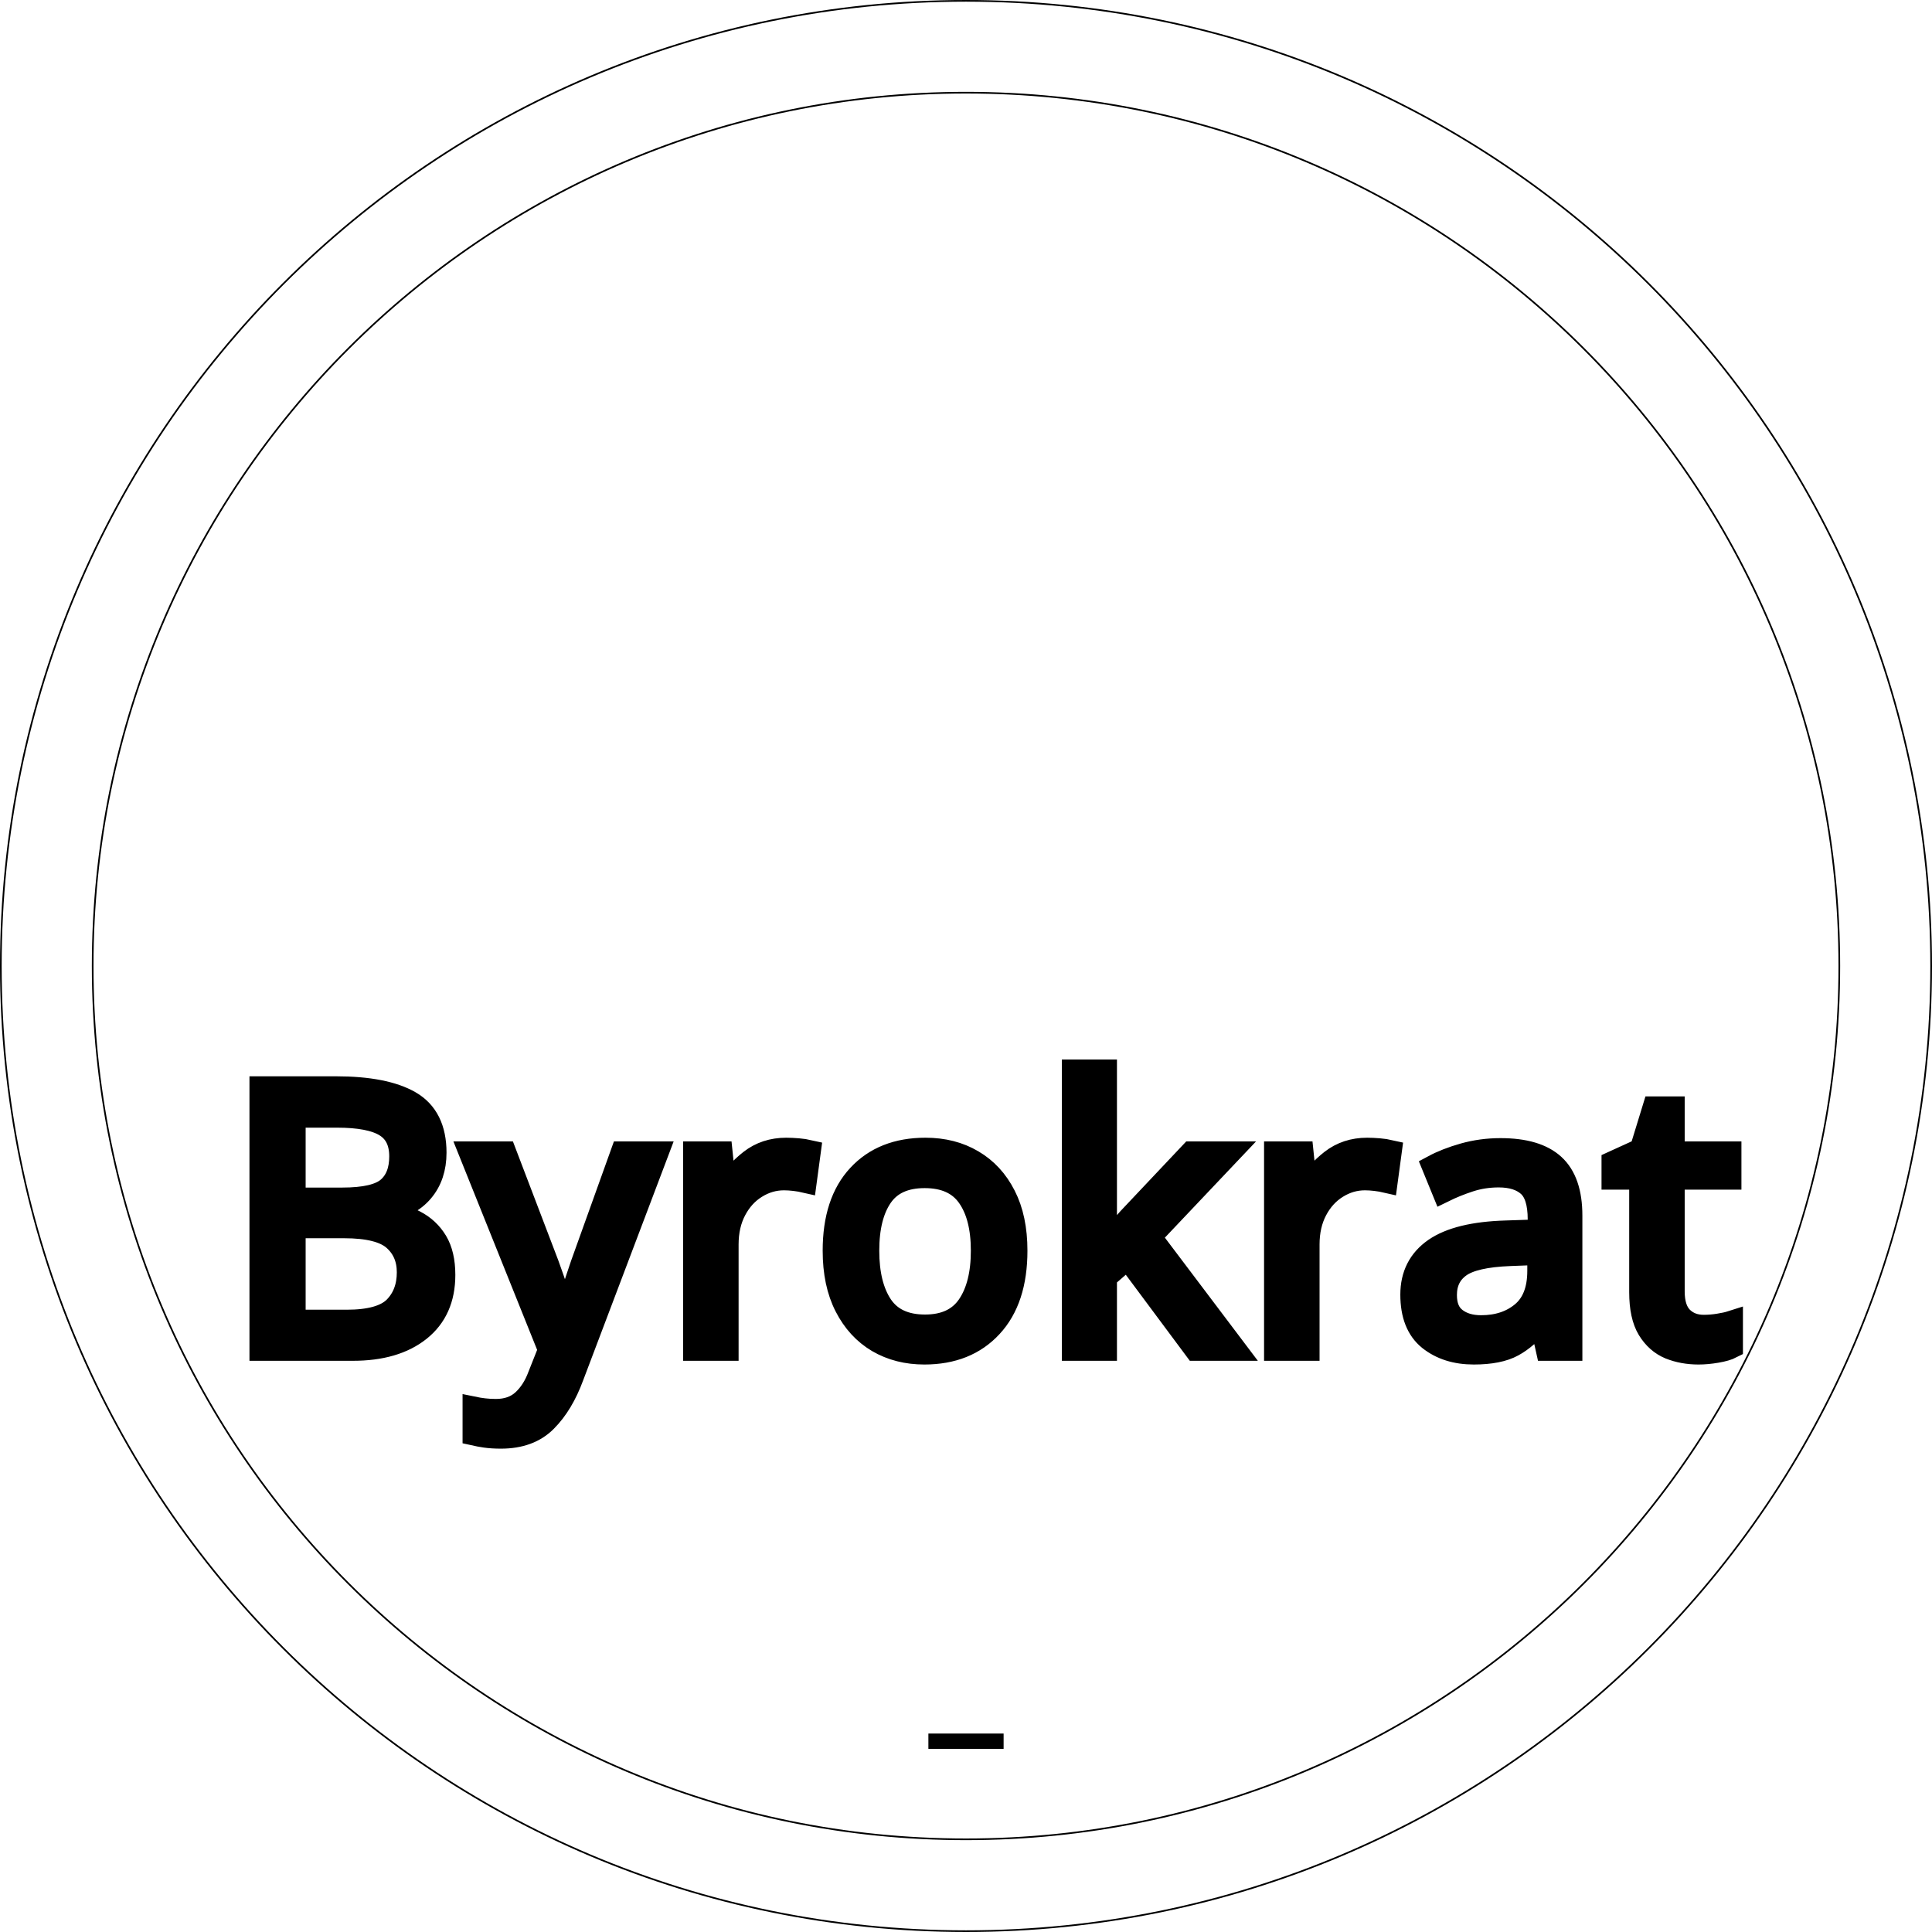
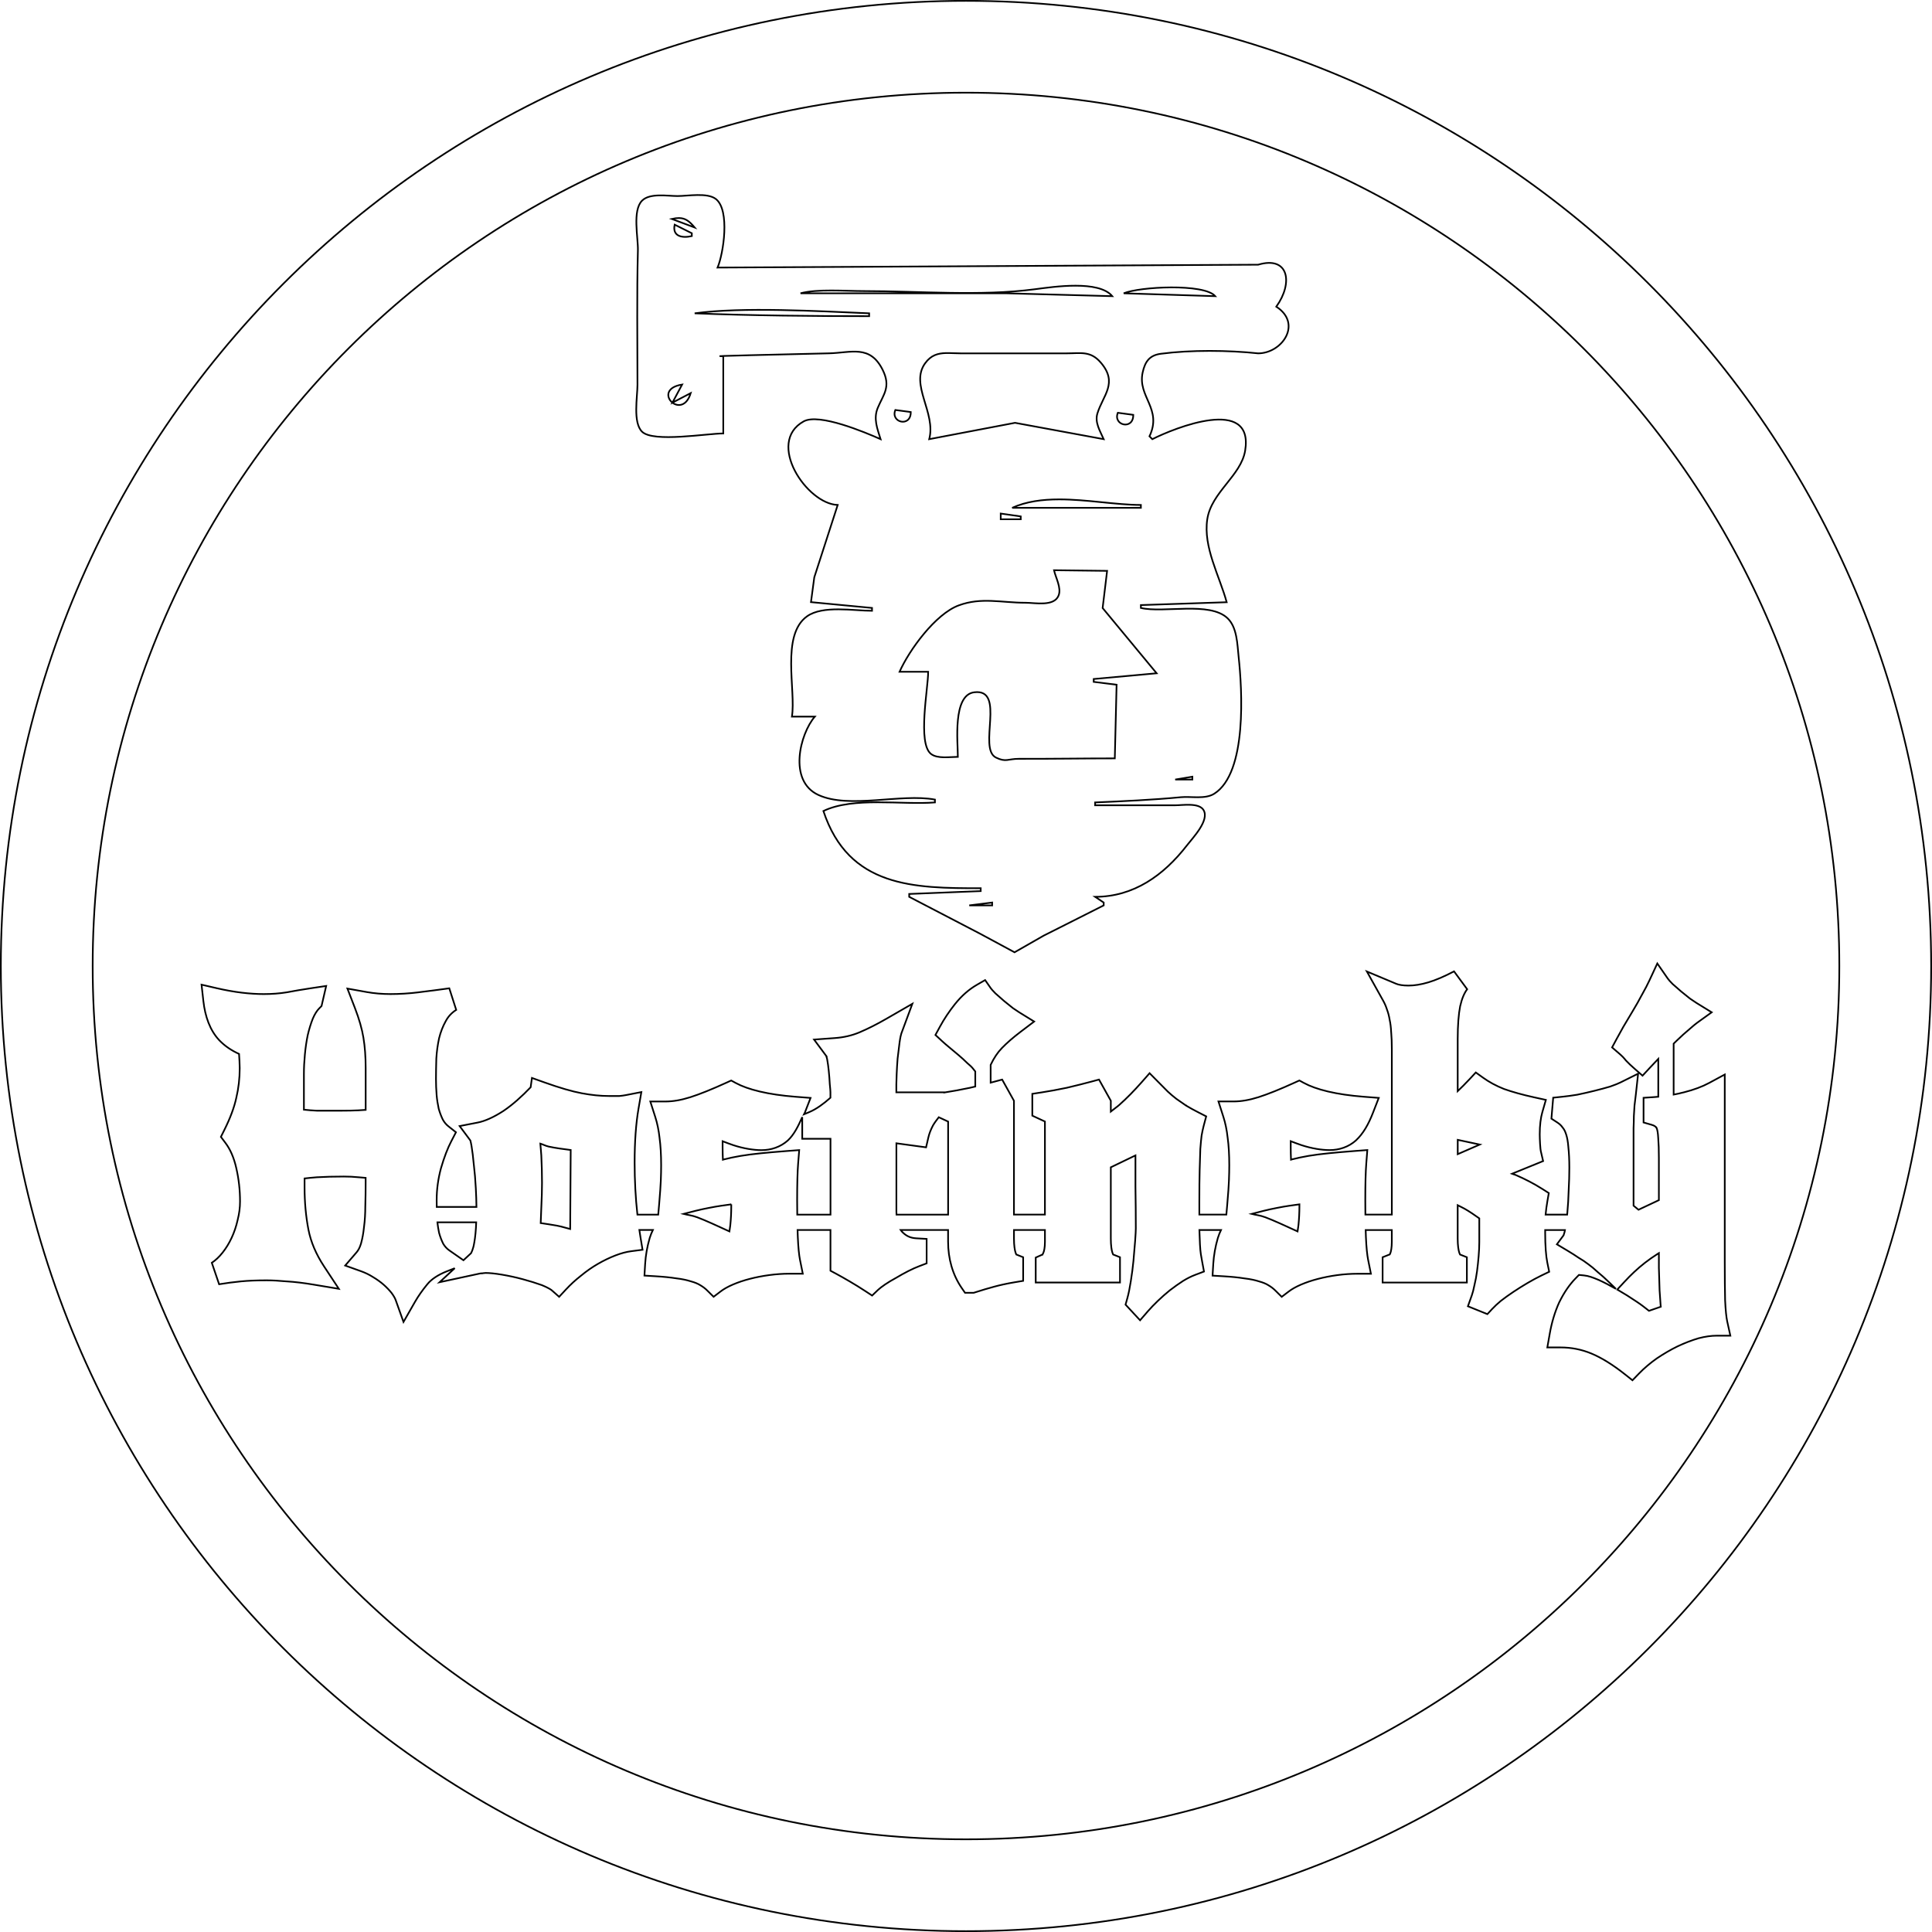
<svg xmlns="http://www.w3.org/2000/svg" version="1.2" viewBox="0 0 219.213 219.213" width="58mm" height="58mm" id="svg1" xml:space="preserve">
  <defs id="defs1">
    <clipPath clipPathUnits="userSpaceOnUse" id="cp1">
      <path d="m 275.5,535.5 c -143.78,0 -260,-116.22 -260,-260 0,-143.78 116.22,-260 260,-260 143.78,0 260,116.22 260,260 0,143.78 -116.22,260 -260,260 z" id="path1" />
    </clipPath>
  </defs>
  <style id="style1">
		tspan { white-space:pre } 
		.s0 { fill: none;stroke: #ff0000;stroke-miterlimit:100 } 
	</style>
  <g id="layer2">
    <g id="layer4" style="display:inline">
      <path id="path2" style="fill:none;stroke:#000000;stroke-width:0.189" d="M 219.118,109.606 A 109.512,109.512 0 0 1 109.606,219.118 109.512,109.512 0 0 1 0.095,109.606 109.512,109.512 0 0 1 109.606,0.095 109.512,109.512 0 0 1 219.118,109.606 Z" />
      <path id="circle2" style="fill:none;stroke:#000000;stroke-width:0.189" d="M 208.697,109.606 A 99.091,99.091 0 0 1 109.606,208.697 99.091,99.091 0 0 1 10.515,109.606 99.091,99.091 0 0 1 109.606,10.515 99.091,99.091 0 0 1 208.697,109.606 Z" />
    </g>
-     <text xml:space="preserve" style="display:inline;font-size:41.522px;font-family:'Didact Gothic';-inkscape-font-specification:'Didact Gothic';text-align:start;letter-spacing:0.769px;writing-mode:lr-tb;direction:ltr;text-anchor:start;fill:#de0000;fill-opacity:0.092;stroke:#000000;stroke-width:2.64;stroke-dasharray:none;stroke-opacity:1" x="25.593" y="153.083" id="text2-9">
-       <tspan id="tspan2-1" x="25.593" y="153.083" style="font-style:normal;font-variant:normal;font-weight:normal;font-stretch:normal;font-family:'New Rocker';-inkscape-font-specification:'New Rocker';letter-spacing:0.769px;fill:#000000;fill-opacity:1;stroke:#000000;stroke-width:2.64;stroke-dasharray:none;stroke-opacity:1">Byrokrat</tspan>
-     </text>
-     <path id="path5" style="display:inline;stroke-width:3.717" d="m 105.339,196.695 h 8.535 v 1.744 h -8.535 z" />
+     <g id="text2-9" style="opacity:1" transform="scale(0.9634425,1.037945)" />
+     <path id="path3" style="font-size:40.088px;font-family:'New Rocker';-inkscape-font-specification:'New Rocker';letter-spacing:0.743px;baseline-shift:baseline;white-space:pre;display:inline;overflow:visible;opacity:1;fill:none;stroke:#000000;stroke-width:0.189;stroke-dasharray:none;stroke-opacity:1;enable-background:accumulate;stop-color:#000000;stop-opacity:1" d="m 188.045,109.319 -0.889,1.914 c -0.211,0.456 -0.491,0.995 -0.838,1.609 l -0.01,0.019 -0.012,0.018 c -0.321,0.613 -0.668,1.226 -1.041,1.842 l -0.004,0.008 -0.004,0.006 c -0.359,0.607 -0.703,1.185 -1.035,1.736 l -0.012,0.021 -0.012,0.019 c -0.311,0.558 -0.558,1.003 -0.742,1.344 l -0.533,0.988 0.828,0.713 c 0.342,0.295 0.565,0.539 0.646,0.652 l 0.047,0.064 0.055,0.061 c 0.26,0.28 0.59,0.589 1.02,0.965 l 0.861,0.752 0.781,-0.844 c 0.322,-0.347 0.658,-0.702 1.004,-1.062 v 4.299 c -0.172,0.016 -0.346,0.029 -0.52,0.041 l -1.15,0.076 v 2.801 l 0.912,0.262 c 0.266,0.077 0.388,0.169 0.395,0.176 l 0.062,0.057 0.061,0.045 h 0.002 l 0.002,0.002 v 0.002 h 0.002 c 0.012,0.014 0.038,0.058 0.076,0.164 0.055,0.155 0.128,0.521 0.15,1.043 l 0.002,0.027 0.002,0.031 c 0.046,0.549 0.072,1.292 0.072,2.209 v 4.795 l -2.311,1.088 -0.562,-0.461 v -6.918 -1.873 c 0.023,-0.49 0.034,-0.946 0.035,-1.375 0.025,-0.43 0.049,-0.829 0.074,-1.205 0.051,-0.386 0.102,-0.802 0.152,-1.26 l 0.256,-2.346 -1.992,0.99 c -0.255,0.127 -0.664,0.293 -1.186,0.473 -0.542,0.159 -1.133,0.32 -1.779,0.48 -0.648,0.161 -1.296,0.309 -1.943,0.443 -0.64,0.106 -1.218,0.183 -1.723,0.234 l -1.012,0.104 -0.201,2.379 0.66,0.428 c 0.273,0.176 0.452,0.356 0.576,0.533 l 0.035,0.049 0.039,0.047 c 0.115,0.137 0.248,0.368 0.361,0.734 l 0.004,0.012 0.004,0.012 c 0.106,0.323 0.197,0.8 0.242,1.412 l 0.002,0.027 0.002,0.023 c 0.069,0.623 0.107,1.395 0.107,2.299 0,0.803 -0.024,1.65 -0.074,2.541 v 0.019 l -0.002,0.021 c -0.025,0.887 -0.075,1.714 -0.148,2.482 l 0.002,-0.004 c -0.008,0.085 -0.017,0.17 -0.025,0.252 h -2.447 c 0.048,-0.509 0.115,-1.019 0.205,-1.529 l 0.16,-0.914 -0.744,-0.473 c -0.931,-0.59 -1.937,-1.115 -3.016,-1.58 l -0.004,-0.002 c -0.121,-0.053 -0.293,-0.082 -0.418,-0.133 l 3.537,-1.441 -0.266,-1.143 c -0.014,-0.058 -0.057,-0.365 -0.08,-0.797 -0.025,-0.455 -0.039,-0.821 -0.039,-1.086 0,-1.041 0.112,-1.887 0.295,-2.523 l 0.402,-1.395 -1.33,-0.291 c -1.344,-0.295 -2.486,-0.614 -3.424,-0.949 -0.895,-0.356 -1.679,-0.781 -2.359,-1.27 l -0.838,-0.602 -0.711,0.766 c -0.502,0.54 -0.924,0.952 -1.342,1.355 v -5.912 c 1e-5,-1.594 0.105,-2.849 0.279,-3.73 0.2,-0.882 0.483,-1.513 0.795,-1.924 l -1.49,-2.025 c -1.109,0.584 -2.086,0.998 -2.916,1.246 -0.839,0.251 -1.594,0.367 -2.26,0.367 -0.648,0 -1.115,-0.092 -1.371,-0.199 l -3.344,-1.402 1.848,3.312 c 0.19,0.342 0.33,0.673 0.428,0.988 l 0.012,0.037 0.014,0.035 c 0.121,0.327 0.214,0.682 0.277,1.07 l 0.006,0.037 0.008,0.037 c 0.082,0.377 0.139,0.824 0.162,1.34 l 0.002,0.031 0.004,0.031 c 0.047,0.529 0.072,1.155 0.072,1.871 v 18.795 h -3.002 c -0.007,-0.527 -0.01,-1.078 -0.01,-1.65 0,-1.839 0.04,-3.232 0.111,-4.131 l 0.121,-1.541 -1.43,0.107 c -1.114,0.084 -2.089,0.169 -2.926,0.254 -0.844,0.085 -1.614,0.183 -2.312,0.299 l -0.004,0.002 h -0.004 c -0.67,0.115 -1.291,0.247 -1.867,0.395 l -0.008,0.002 -0.006,0.002 c -0.035,0.009 -0.068,0.025 -0.104,0.035 -0.019,-0.471 -0.031,-0.945 -0.031,-1.416 v -0.686 c 0.407,0.157 0.813,0.311 1.221,0.449 l 0.01,0.004 0.008,0.002 c 0.564,0.182 1.12,0.321 1.668,0.414 0.538,0.091 1.036,0.141 1.504,0.141 1.104,0 2.163,-0.361 2.984,-1.092 l 0.012,-0.012 0.012,-0.012 c 0.801,-0.751 1.401,-1.799 1.91,-3.109 l 0.66,-1.697 -1.705,-0.131 c -3.129,-0.243 -5.422,-0.818 -6.793,-1.568 l -0.51,-0.277 -0.525,0.238 c -1.672,0.764 -3.054,1.318 -4.117,1.656 -1.041,0.331 -1.98,0.486 -2.818,0.486 h -1.721 l 0.561,1.754 c 0.226,0.705 0.387,1.486 0.48,2.346 l 0.002,0.019 0.004,0.018 c 0.117,0.86 0.18,1.896 0.18,3.096 0,0.504 -0.012,1.081 -0.037,1.732 l 0.002,-0.002 c -0.024,0.597 -0.089,1.5 -0.191,2.682 l -0.104,1.191 h -3.066 v -1.484 c 0,-1.434 0.012,-2.63 0.037,-3.582 0.025,-0.945 0.049,-1.735 0.074,-2.385 v -0.002 c 0.049,-0.632 0.099,-1.132 0.145,-1.51 0.07,-0.398 0.147,-0.769 0.236,-1.105 l 0.287,-1.076 -0.938,-0.48 c -0.52,-0.267 -0.973,-0.517 -1.354,-0.748 v -0.002 h -0.002 c -0.373,-0.252 -0.736,-0.503 -1.086,-0.754 l -0.006,-0.004 c -0.32,-0.247 -0.645,-0.522 -0.971,-0.822 -0.354,-0.354 -0.744,-0.748 -1.174,-1.184 l -0.893,-0.904 -0.84,0.957 c -0.898,1.021 -1.765,1.901 -2.594,2.637 -0.281,0.25 -0.656,0.504 -0.965,0.756 v -1.225 l -1.34,-2.404 -0.881,0.238 c -0.804,0.217 -1.728,0.448 -2.766,0.693 -1.035,0.217 -1.993,0.393 -2.867,0.527 l -1.053,0.162 v 2.477 l 1.43,0.664 v 10.561 h -3.514 v -12.916 l -1.338,-2.404 -0.881,0.238 c -0.138,0.037 -0.279,0.075 -0.424,0.113 v -2.021 c 0.377,-0.794 0.802,-1.417 1.26,-1.889 v -0.002 c 0.563,-0.581 1.262,-1.193 2.098,-1.828 l 1.578,-1.197 -1.676,-1.033 c -0.137,-0.085 -0.398,-0.257 -0.732,-0.488 -0.317,-0.262 -0.653,-0.533 -1.012,-0.816 l -0.008,-0.006 c -0.009,-0.007 -0.015,-0.015 -0.023,-0.021 -0.33,-0.28 -0.647,-0.559 -0.953,-0.838 -0.264,-0.263 -0.45,-0.48 -0.529,-0.594 l -0.631,-0.908 -0.928,0.535 c -0.919,0.528 -1.747,1.262 -2.477,2.174 l -0.002,0.002 h -0.002 c -0.661,0.831 -1.233,1.686 -1.711,2.564 l -0.518,0.953 0.779,0.721 c 0.209,0.193 0.478,0.424 0.822,0.709 0.331,0.274 0.676,0.563 1.033,0.865 0.338,0.286 0.65,0.571 0.934,0.852 l 0.039,0.039 0.041,0.033 c 0.297,0.246 0.493,0.447 0.551,0.52 l 0.322,0.404 v 1.709 c -0.201,0.049 -0.407,0.097 -0.617,0.146 -1.027,0.215 -1.979,0.39 -2.848,0.523 l -0.047,0.008 v -0.019 h -5.445 v -0.885 c 0,-0.201 0.012,-0.61 0.037,-1.184 v -0.002 -0.002 c 0.024,-0.575 0.059,-1.164 0.107,-1.768 l 0.002,-0.012 c 0.076,-0.654 0.149,-1.268 0.225,-1.838 0.07,-0.53 0.165,-0.9 0.197,-0.986 l 1.25,-3.369 -2.969,1.711 c -1.072,0.618 -2.076,1.122 -3.002,1.516 -0.851,0.362 -1.79,0.587 -2.836,0.662 l -2.346,0.168 1.373,1.85 h -0.002 v 0.002 0.002 c 0.005,0.027 0.082,0.189 0.121,0.414 v 0.01 l 0.002,0.008 c 0.068,0.366 0.127,0.798 0.176,1.293 v 0.004 0.002 c 0.049,0.475 0.087,0.953 0.111,1.428 l 0.002,0.041 0.004,0.041 c 0.049,0.448 0.07,0.771 0.07,0.883 v 0.625 c -0.785,0.69 -1.581,1.287 -2.422,1.637 l -0.596,0.248 c 0.028,-0.069 0.076,-0.097 0.104,-0.168 l 0.66,-1.697 -1.703,-0.131 c -3.129,-0.243 -5.422,-0.818 -6.793,-1.568 l -0.51,-0.277 -0.527,0.24 c -1.672,0.764 -3.054,1.318 -4.117,1.656 -1.041,0.331 -1.98,0.486 -2.818,0.486 H 73.787 l 0.561,1.754 c 0.226,0.705 0.391,1.486 0.484,2.346 l 0.002,0.018 0.002,0.018 c 0.117,0.86 0.18,1.896 0.18,3.096 0,0.504 -0.012,1.083 -0.037,1.734 -0.024,0.597 -0.088,1.499 -0.189,2.68 l -0.104,1.189 h -2.363 c -0.212,-1.924 -0.316,-3.889 -0.316,-5.895 0,-2.381 0.15,-4.429 0.441,-6.127 l 0.324,-1.883 -1.75,0.342 c -0.233,0.046 -0.483,0.079 -0.744,0.104 h -1.201 c -0.92,0 -1.946,-0.101 -3.072,-0.312 -1.091,-0.204 -2.522,-0.618 -4.262,-1.242 l -1.387,-0.496 -0.146,1.057 c -1.012,1.054 -2.038,1.979 -3.09,2.688 -1.144,0.743 -2.137,1.168 -2.936,1.322 l -2.031,0.395 1.213,1.631 v 0.002 c 0.004,0.011 0.008,0.023 0.012,0.037 0.032,0.115 0.078,0.322 0.125,0.598 0.095,0.56 0.181,1.264 0.256,2.098 l 0.002,0.021 0.004,0.019 c 0.099,0.825 0.173,1.709 0.223,2.652 v 0.002 c 0.041,0.754 0.065,1.46 0.072,2.115 h -4.508 c -0.004,-0.257 -0.006,-0.516 -0.006,-0.777 0,-1.198 0.161,-2.398 0.488,-3.611 0.367,-1.262 0.765,-2.289 1.17,-3.064 l 0.531,-1.021 -0.877,-0.693 c -0.241,-0.191 -0.441,-0.431 -0.617,-0.748 -0.181,-0.372 -0.337,-0.781 -0.465,-1.234 -0.11,-0.507 -0.191,-1.024 -0.236,-1.559 v -0.004 c -0.048,-0.599 -0.072,-1.197 -0.072,-1.795 0,-0.723 0.014,-1.505 0.039,-2.34 0.047,-0.776 0.151,-1.539 0.312,-2.289 0.178,-0.715 0.426,-1.354 0.748,-1.932 l 0.006,-0.01 0.006,-0.01 c 0.281,-0.525 0.654,-0.933 1.184,-1.271 l -0.785,-2.449 c -1.177,0.165 -2.339,0.315 -3.49,0.453 l -0.002,0.004 h -0.002 c -1.089,0.133 -2.149,0.197 -3.182,0.197 -0.941,0 -1.839,-0.077 -2.695,-0.23 l -2.188,-0.393 0.852,2.205 c 0.488,1.262 0.806,2.393 0.967,3.381 v 0.002 0.004 c 0.164,0.987 0.252,2.131 0.252,3.428 v 4.744 c -0.273,0.016 -0.588,0.039 -0.832,0.051 -0.571,0.027 -1.199,0.041 -1.879,0.041 h -2.825 c -0.514,-0.015 -0.984,-0.073 -1.471,-0.115 v -4.055 c 0,-0.7 0.036,-1.431 0.109,-2.193 v -0.002 -0.002 c 0.072,-0.778 0.181,-1.511 0.322,-2.199 0.164,-0.701 0.358,-1.33 0.58,-1.883 0.232,-0.543 0.484,-0.918 0.723,-1.158 l 0.266,-0.268 0.527,-2.279 -1.801,0.27 c -0.931,0.139 -1.837,0.294 -2.719,0.461 h -0.002 c -9.56e-4,-1e-5 -0.005,8e-5 -0.006,0 h -0.002 c -0.778,0.126 -1.628,0.191 -2.549,0.191 -0.773,0 -1.603,-0.052 -2.49,-0.158 -0.879,-0.105 -1.843,-0.276 -2.891,-0.518 l -1.682,-0.391 0.205,1.842 c 0.202,1.805 0.763,3.34 1.781,4.437 l 0.008,0.008 0.006,0.008 c 0.677,0.706 1.448,1.196 2.256,1.564 0.034,0.55 0.074,1.112 0.074,1.605 0,1.171 -0.13,2.292 -0.387,3.375 l -0.004,0.014 -0.002,0.014 c -0.225,1.042 -0.671,2.259 -1.354,3.625 l -0.387,0.777 0.516,0.686 c 0.534,0.709 0.954,1.64 1.229,2.85 v 0.004 0.002 c 0.284,1.225 0.426,2.488 0.426,3.799 0,0.683 -0.088,1.367 -0.266,2.062 l -0.002,0.019 -0.006,0.021 c -0.159,0.711 -0.385,1.378 -0.678,2.008 -0.292,0.63 -0.636,1.188 -1.031,1.686 -0.391,0.492 -0.796,0.869 -1.219,1.15 l 0.828,2.434 c 0.826,-0.135 1.651,-0.243 2.477,-0.324 0.8,-0.078 1.771,-0.119 2.902,-0.119 0.65,0 1.415,0.04 2.289,0.121 l 0.018,0.002 h 0.02 c 0.876,0.052 1.879,0.172 3.006,0.361 l 2.873,0.48 -1.682,-2.553 c -0.922,-1.401 -1.497,-2.783 -1.768,-4.164 -0.291,-1.514 -0.439,-3.116 -0.439,-4.809 v -0.998 c 0.459,-0.047 0.897,-0.104 1.391,-0.135 0.899,-0.054 1.92,-0.082 3.061,-0.082 0.584,0 1.124,0.027 1.621,0.078 l 0.031,0.004 h 0.029 c 0.225,0.011 0.537,0.048 0.797,0.068 v 0.525 c 0,0.902 -0.012,1.789 -0.037,2.662 l -0.002,0.021 v 0.019 c 0,0.833 -0.047,1.604 -0.141,2.311 l -0.004,0.021 -0.002,0.023 c -0.07,0.703 -0.185,1.325 -0.338,1.869 -0.136,0.456 -0.31,0.772 -0.5,0.992 l -1.297,1.506 1.809,0.648 c 0.463,0.166 0.901,0.378 1.318,0.639 l 0.012,0.01 0.012,0.006 c 0.457,0.271 0.858,0.56 1.207,0.865 0.355,0.311 0.653,0.628 0.906,0.943 0.243,0.331 0.395,0.608 0.461,0.793 l 0.891,2.496 1.301,-2.275 c 0.368,-0.644 0.838,-1.319 1.416,-2.02 0.439,-0.532 1.167,-1.047 2.244,-1.467 l 0.854,-0.334 -1.719,1.588 4.609,-0.994 c 0.052,-0.011 0.098,-0.014 0.145,-0.014 h 0.102 l 0.1,-0.018 c 0.089,-0.016 0.175,-0.025 0.262,-0.025 0.443,0 1.074,0.061 1.857,0.193 0.787,0.132 1.574,0.303 2.363,0.516 0.789,0.212 1.509,0.438 2.164,0.672 0.621,0.25 1.03,0.503 1.104,0.568 l 0.859,0.758 0.787,-0.848 c 0.492,-0.531 1.047,-1.041 1.67,-1.531 l 0.014,-0.01 0.012,-0.01 c 0.618,-0.512 1.256,-0.957 1.916,-1.338 0.671,-0.387 1.336,-0.707 1.996,-0.961 0.649,-0.25 1.244,-0.405 1.781,-0.475 l 1.287,-0.166 -0.227,-1.377 c -0.047,-0.289 -0.092,-0.578 -0.135,-0.869 h 1.535 c -0.132,0.274 -0.254,0.566 -0.354,0.889 l -0.004,0.012 -0.004,0.014 c -0.284,0.98 -0.457,1.958 -0.516,2.93 l -0.08,1.332 1.238,0.074 c 0.925,0.054 1.715,0.134 2.359,0.236 l 0.021,0.004 0.021,0.002 c 0.639,0.076 1.174,0.191 1.598,0.328 l 0.029,0.008 0.027,0.008 c 0.431,0.116 0.764,0.26 1.002,0.406 l 0.014,0.01 0.018,0.01 c 0.3,0.172 0.561,0.37 0.791,0.598 l 0.73,0.721 0.807,-0.615 c 0.337,-0.257 0.794,-0.52 1.369,-0.768 0.583,-0.251 1.223,-0.468 1.918,-0.648 0.698,-0.182 1.439,-0.326 2.221,-0.432 0.776,-0.104 1.536,-0.156 2.281,-0.156 h 1.523 l -0.324,-1.604 c -0.101,-0.503 -0.192,-1.385 -0.242,-2.566 -0.011,-0.256 -0.021,-0.52 -0.029,-0.791 h 3.736 v 4.623 l 0.678,0.363 c 0.394,0.212 0.898,0.497 1.508,0.854 0.6,0.35 1.189,0.715 1.764,1.092 l 0.775,0.508 0.678,-0.648 c 0.152,-0.145 0.426,-0.363 0.801,-0.615 0.377,-0.254 0.782,-0.498 1.213,-0.73 l 0.021,-0.012 0.025,-0.014 c 0.44,-0.263 0.892,-0.516 1.357,-0.754 0.457,-0.233 0.882,-0.421 1.273,-0.57 l 0.818,-0.312 v -2.773 l -1.162,-0.065 c -0.709,-0.04 -1.189,-0.278 -1.654,-0.775 -0.046,-0.052 -0.09,-0.108 -0.133,-0.17 h 5.383 v 1.309 c 0,1.962 0.519,3.775 1.551,5.279 l 0.369,0.535 h 0.992 l 0.174,-0.055 c 0.756,-0.244 1.483,-0.46 2.184,-0.648 0.681,-0.183 1.417,-0.343 2.209,-0.477 l 1.039,-0.174 v -2.678 l -0.781,-0.311 c -0.011,-0.022 -0.036,-0.076 -0.076,-0.193 -0.094,-0.274 -0.186,-0.834 -0.186,-1.613 v -0.975 h 3.514 v 1.35 c 0,0.651 -0.102,1.07 -0.18,1.238 l -0.008,0.016 -0.006,0.016 c -0.054,0.125 -0.085,0.164 -0.096,0.174 v 0.002 h -0.002 -0.002 v -0.002 l -0.752,0.336 v 2.83 h 9.562 v -2.869 l -0.781,-0.311 c -0.011,-0.022 -0.036,-0.076 -0.076,-0.193 -0.094,-0.274 -0.184,-0.832 -0.184,-1.611 v -8.09 l 2.795,-1.346 v 3.537 0.012 c 0.026,1.573 0.041,3.147 0.041,4.721 0,0.225 -0.024,0.714 -0.074,1.393 -0.051,0.683 -0.115,1.437 -0.191,2.262 l 0.002,-0.004 c -0.074,0.775 -0.177,1.549 -0.301,2.324 v 0.006 0.002 c -0.123,0.795 -0.256,1.441 -0.389,1.918 l -0.211,0.758 1.648,1.775 0.867,-1.002 c 0.33,-0.381 0.715,-0.783 1.154,-1.203 0.43,-0.412 0.885,-0.814 1.365,-1.203 l 0.01,-0.006 c 0.509,-0.391 1.002,-0.74 1.479,-1.049 0.481,-0.295 0.939,-0.523 1.371,-0.686 l 1.006,-0.381 -0.209,-1.129 c -0.049,-0.263 -0.097,-0.539 -0.146,-0.83 -0.041,-0.262 -0.077,-0.639 -0.102,-1.105 -0.022,-0.435 -0.044,-0.985 -0.066,-1.648 h 2.453 c -0.132,0.274 -0.252,0.566 -0.352,0.889 l -0.004,0.012 -0.004,0.012 c -0.284,0.98 -0.459,1.958 -0.518,2.93 l -0.08,1.334 1.238,0.072 c 0.925,0.054 1.715,0.135 2.359,0.238 l 0.021,0.004 0.023,0.002 c 0.639,0.076 1.174,0.189 1.598,0.326 l 0.027,0.008 0.027,0.01 c 0.431,0.116 0.764,0.258 1.002,0.404 l 0.016,0.012 0.016,0.01 c 0.3,0.172 0.561,0.37 0.791,0.598 l 0.729,0.721 0.809,-0.615 c 0.337,-0.257 0.796,-0.52 1.371,-0.768 0.583,-0.251 1.221,-0.468 1.916,-0.648 0.698,-0.182 1.439,-0.328 2.221,-0.434 0.776,-0.104 1.536,-0.154 2.281,-0.154 h 1.523 l -0.322,-1.604 c -0.101,-0.503 -0.196,-1.387 -0.246,-2.568 -0.011,-0.256 -0.019,-0.518 -0.027,-0.789 h 2.965 v 1.35 c 0,0.639 -0.088,1.075 -0.166,1.273 -0.039,0.099 -0.058,0.139 -0.066,0.15 l -0.002,0.002 h -0.002 -0.002 v -0.002 h -0.002 v -0.002 h -0.002 -0.002 l -0.799,0.318 v 2.869 h 9.561 v -2.869 l -0.781,-0.311 c -0.011,-0.022 -0.036,-0.076 -0.076,-0.193 -0.094,-0.274 -0.186,-0.832 -0.186,-1.611 v -3.787 c 0.237,0.128 0.503,0.235 0.73,0.369 l 0.016,0.008 0.014,0.008 c 0.571,0.317 1.131,0.71 1.691,1.105 v 2.713 c 0,0.481 -0.026,1.01 -0.074,1.586 -0.05,0.589 -0.109,1.161 -0.184,1.721 -0.071,0.536 -0.167,1.042 -0.283,1.516 l -0.008,0.031 -0.006,0.033 c -0.093,0.478 -0.195,0.859 -0.291,1.129 l -0.445,1.244 2.209,0.893 0.559,-0.602 c 0.257,-0.276 0.586,-0.584 0.98,-0.91 0.435,-0.338 0.909,-0.678 1.424,-1.021 0.521,-0.348 1.055,-0.682 1.602,-1.004 0.542,-0.319 1.057,-0.596 1.539,-0.83 l 0.91,-0.439 -0.215,-1.049 c -0.148,-0.728 -0.242,-1.895 -0.242,-3.422 0,-0.09 -4.3e-4,-0.178 0,-0.266 h 2.25 c -0.044,0.3 -0.155,0.541 -0.158,0.578 v 0.002 h 0.002 0.002 l 0.002,-0.002 0.002,-0.002 c 0.005,-0.005 0.014,-0.013 0.025,-0.027 l -0.795,1.072 1.27,0.76 c 0.445,0.266 0.835,0.515 1.168,0.746 l 0.041,0.027 0.045,0.027 c 0.339,0.195 0.667,0.414 0.984,0.658 l 0.016,0.012 0.018,0.012 c 0.339,0.244 0.686,0.53 1.037,0.857 l 0.031,0.029 0.033,0.029 c 0.373,0.301 0.812,0.692 1.307,1.172 l 0.754,0.73 c -0.692,-0.394 -1.351,-0.744 -1.969,-1.021 l -0.014,-0.004 -0.014,-0.006 c -0.64,-0.27 -1.111,-0.447 -1.648,-0.5 l -0.557,-0.055 -0.402,0.414 c -0.705,0.726 -1.307,1.623 -1.82,2.668 l -0.012,0.021 -0.01,0.019 c -0.489,1.085 -0.842,2.265 -1.066,3.533 l -0.277,1.572 h 1.484 c 1.246,0 2.413,0.231 3.533,0.699 1.127,0.471 2.407,1.255 3.811,2.369 l 0.832,0.66 0.746,-0.77 c 0.581,-0.601 1.252,-1.171 2.014,-1.711 0.775,-0.521 1.558,-0.978 2.352,-1.367 h 0.002 0.002 l 0.002,-0.002 c 0.812,-0.385 1.604,-0.689 2.379,-0.918 0.767,-0.199 1.454,-0.293 2.055,-0.293 h 1.555 l -0.359,-1.631 c -0.093,-0.42 -0.186,-1.262 -0.236,-2.4 -0.025,-1.148 -0.039,-2.588 -0.039,-4.324 V 121.919 l -1.777,0.959 c -0.768,0.414 -1.72,0.774 -2.857,1.061 h -0.004 -0.002 c -0.384,0.099 -0.77,0.186 -1.16,0.26 v -5.781 c 0.126,-0.122 0.25,-0.244 0.373,-0.363 0.496,-0.481 0.946,-0.889 1.352,-1.223 l 0.019,-0.014 0.018,-0.018 c 0.422,-0.374 0.742,-0.636 0.904,-0.752 l 1.652,-1.188 -1.725,-1.061 c -0.137,-0.084 -0.395,-0.258 -0.729,-0.488 -0.317,-0.262 -0.656,-0.534 -1.016,-0.818 l -0.008,-0.006 c -0.009,-0.007 -0.015,-0.015 -0.023,-0.021 -0.324,-0.275 -0.638,-0.548 -0.939,-0.822 l -0.006,-0.006 c -0.27,-0.268 -0.457,-0.491 -0.537,-0.605 z m -97.02,17.434 v 2.457 h 3.207 v 8.607 h -3.773 c -0.007,-0.526 -0.012,-1.076 -0.012,-1.648 0,-1.839 0.04,-3.233 0.111,-4.133 l 0.123,-1.541 -1.43,0.107 c -1.114,0.084 -2.089,0.169 -2.926,0.254 -0.844,0.085 -1.616,0.185 -2.314,0.301 l -0.002,0.002 h -0.004 c -0.67,0.115 -1.291,0.245 -1.867,0.393 l -0.006,0.002 -0.008,0.002 c -0.035,0.009 -0.067,0.026 -0.102,0.035 -0.019,-0.471 -0.033,-0.945 -0.033,-1.416 v -0.686 c 0.408,0.157 0.815,0.31 1.223,0.449 l 0.008,0.004 0.01,0.002 c 0.564,0.182 1.118,0.321 1.666,0.414 0.538,0.091 1.036,0.143 1.504,0.143 1.104,0 2.163,-0.363 2.984,-1.094 l 0.012,-0.012 0.012,-0.01 c 0.678,-0.635 1.16,-1.593 1.617,-2.633 z m 15.492,0.014 1.061,0.492 v 10.559 h -5.859 c -0.007,-0.126 -0.01,-0.26 -0.01,-0.4 v -7.695 l 3.367,0.459 0.264,-1.141 c 0.096,-0.413 0.269,-0.865 0.525,-1.352 0.199,-0.343 0.427,-0.628 0.652,-0.922 z m 58.883,2.564 2.502,0.535 -2.502,1.09 z m -104.092,0.428 c 0.334,0.102 0.546,0.238 0.93,0.332 l 0.014,0.004 0.014,0.002 c 0.812,0.179 1.653,0.276 2.488,0.387 l -0.059,8.967 c -0.505,-0.128 -0.975,-0.286 -1.514,-0.385 -0.664,-0.122 -1.232,-0.199 -1.83,-0.289 0.024,-0.581 0.053,-1.158 0.068,-1.748 l 0.002,-0.035 c 0.051,-1.03 0.078,-1.959 0.078,-2.783 0,-1.05 -0.027,-2.084 -0.08,-3.107 v -0.002 c -0.021,-0.421 -0.078,-0.9 -0.111,-1.342 z m 21.664,6.891 v 0.182 c 0,0.759 -0.037,1.488 -0.109,2.186 -0.022,0.207 -0.07,0.479 -0.1,0.703 -1.333,-0.611 -2.708,-1.249 -3.646,-1.6 -0.649,-0.243 -1.053,-0.251 -1.566,-0.385 0.933,-0.243 1.853,-0.491 2.879,-0.682 l 0.012,-0.002 0.01,-0.002 c 0.966,-0.197 1.721,-0.287 2.521,-0.4 z m 64.465,0 v 0.182 c 0,0.759 -0.037,1.488 -0.109,2.186 -0.022,0.207 -0.072,0.479 -0.102,0.703 -1.333,-0.611 -2.706,-1.249 -3.645,-1.6 -0.649,-0.243 -1.053,-0.251 -1.566,-0.385 0.933,-0.243 1.855,-0.491 2.881,-0.682 l 0.008,-0.002 0.012,-0.002 c 0.966,-0.197 1.721,-0.287 2.521,-0.4 z m -97.809,2.039 h 4.406 c -0.036,0.926 -0.112,1.697 -0.221,2.301 l -0.004,0.018 -0.002,0.014 c -0.123,0.775 -0.353,1.147 -0.363,1.174 l -0.859,0.797 -1.594,-1.111 c -0.288,-0.2 -0.507,-0.443 -0.695,-0.748 -0.194,-0.385 -0.354,-0.801 -0.479,-1.262 -0.079,-0.379 -0.143,-0.773 -0.189,-1.182 z m 138.596,3.498 v 1.654 0.019 c 0.026,1.003 0.052,1.839 0.078,2.514 v 0.025 l 0.002,0.025 c 0.051,0.69 0.09,1.24 0.115,1.646 l 0.004,0.037 0.004,0.039 c 0.005,0.044 0.011,0.077 0.016,0.121 l -1.342,0.465 c -0.443,-0.348 -0.877,-0.696 -1.416,-1.049 -0.714,-0.484 -1.439,-0.938 -2.18,-1.365 h -0.002 v -0.002 l 0.791,-0.852 c 0.394,-0.424 0.772,-0.807 1.133,-1.145 l 0.002,-0.002 0.004,-0.002 c 0.382,-0.36 0.789,-0.707 1.223,-1.045 0.428,-0.333 0.913,-0.673 1.451,-1.016 0.033,-0.021 0.083,-0.049 0.117,-0.07 z" />
+     <path id="path2-7" style="fill:none;stroke:#000000;stroke-width:0.189;stroke-opacity:1;stroke-dasharray:none" d="M 79.119 22.129 C 78.297 22.14 77.453 22.244 76.875 22.244 C 75.738 22.244 73.739 21.878 72.852 22.766 C 71.731 23.886 72.417 26.956 72.379 28.412 C 72.247 33.493 72.33 38.583 72.33 43.664 C 72.33 45.028 71.788 47.941 72.852 48.984 C 74.123 50.232 80.201 49.182 82.066 49.182 L 82.066 40.42 C 79.543 40.42 88.548 40.225 94.074 40.09 C 96.591 40.028 98.704 39.092 100.139 41.941 C 101.123 43.897 100.244 44.731 99.596 46.275 C 99.08 47.505 99.545 48.641 99.916 49.83 C 98.162 49.053 92.929 46.845 91.184 47.814 C 86.88 50.206 91.538 57.18 95.049 57.295 L 92.393 65.502 L 92.016 68.32 L 98.943 68.979 L 98.943 69.303 C 96.86 69.303 93.355 68.653 91.568 69.932 C 88.579 72.07 90.331 78.322 89.855 81.311 L 92.453 81.311 C 90.77 83.267 89.397 88.616 92.865 90.203 C 96.379 91.812 102.205 90.003 106.082 90.723 L 106.082 91.047 C 102.303 91.345 96.834 90.381 93.426 92.021 C 96.301 100.707 103.701 100.783 111.275 100.783 L 111.275 101.107 L 103.162 101.432 L 103.162 101.758 L 111.275 105.98 L 115.115 108.051 L 118.416 106.164 L 125.23 102.73 L 125.23 102.406 L 124.258 101.758 C 128.617 101.757 132.032 99.336 134.678 95.916 C 135.315 95.092 137.286 93.058 136.547 91.893 C 136.016 91.055 134.171 91.371 133.344 91.371 L 124.258 91.371 L 124.258 91.047 C 127.491 90.908 130.771 90.76 133.994 90.453 C 135.147 90.343 136.74 90.708 137.764 90.064 C 141.54 87.69 140.937 78.214 140.537 74.496 C 140.389 73.117 140.372 71.187 139.283 70.148 C 137.247 68.206 132.049 69.597 129.449 68.979 L 129.449 68.654 L 139.186 68.33 C 138.374 65.357 136.505 62.08 136.982 58.918 C 137.447 55.843 140.815 53.984 141.281 51.129 C 142.298 44.904 133.262 48.561 130.748 49.83 L 130.424 49.506 C 131.905 46.374 129.06 45.022 129.646 42.281 C 129.926 40.972 130.477 40.302 131.721 40.139 C 135.101 39.695 139.373 39.733 142.756 40.094 C 145.477 40.086 147.798 36.729 144.814 34.795 C 146.736 32.124 146.261 28.997 142.756 30.033 L 81.418 30.359 C 82.089 28.775 82.85 23.844 81.223 22.578 C 80.739 22.202 79.941 22.118 79.119 22.129 z M 77.043 24.74 C 77.758 24.748 78.215 25.086 78.822 25.814 L 76.225 24.842 C 76.536 24.773 76.805 24.738 77.043 24.74 z M 76.549 25.49 L 78.496 26.465 L 78.496 26.789 C 77.401 27.033 76.265 26.84 76.549 25.49 z M 122.055 32.416 C 123.782 32.419 125.433 32.686 126.205 33.604 L 114.197 33.279 L 90.83 33.279 C 92.769 32.763 95.827 33.025 98.043 33.025 C 104.31 33.025 111.234 33.631 117.441 32.816 C 118.523 32.674 120.328 32.413 122.055 32.416 z M 132.881 32.609 C 135.093 32.6 137.245 32.867 137.889 33.604 L 127.502 33.279 C 128.393 32.905 130.668 32.619 132.881 32.609 z M 88.59 35.18 C 92.149 35.242 95.753 35.428 98.619 35.551 L 98.619 35.875 C 92.614 35.875 84.979 35.804 78.822 35.551 C 81.515 35.18 85.03 35.118 88.59 35.18 z M 107.307 40.061 C 107.839 40.045 108.406 40.094 109.004 40.094 L 121.012 40.094 C 122.611 40.094 123.73 39.781 124.895 41.135 C 126.892 43.457 125.15 44.842 124.516 46.91 C 124.199 47.94 124.827 48.92 125.23 49.83 L 115.17 47.975 L 105.434 49.83 C 106.223 46.815 103.215 43.652 104.963 41.225 C 105.632 40.295 106.42 40.087 107.307 40.061 z M 77.398 43.631 L 76.295 45.688 L 78.371 44.604 C 77.908 46.129 76.894 46.156 76.295 45.688 C 75.601 45.145 75.467 43.939 77.398 43.631 z M 101.588 46.518 L 103.34 46.752 C 103.359 48.513 101.014 47.961 101.588 46.518 z M 126.834 46.836 L 128.586 47.07 C 128.605 48.831 126.26 48.279 126.834 46.836 z M 120.164 56.662 C 123.301 56.659 126.613 57.287 129.449 57.295 L 129.449 57.619 L 114.846 57.619 C 116.463 56.893 118.282 56.664 120.164 56.662 z M 113.547 58.27 L 115.818 58.594 L 115.818 58.918 L 113.547 58.918 L 113.547 58.27 z M 119.592 64.699 L 125.617 64.771 L 125.109 68.99 L 131.236 76.393 L 124.096 77.043 L 124.096 77.367 L 126.693 77.691 L 126.49 86.049 C 122.687 86.049 119.409 86.11 115.615 86.098 C 114.361 86.094 114.147 86.518 113.004 85.955 C 110.926 84.93 114.165 78.099 110.541 78.549 C 108.07 78.855 108.682 84.222 108.682 85.875 C 107.804 85.875 106.367 86.124 105.631 85.541 C 104.09 84.32 105.314 78.117 105.314 76.221 L 102.068 76.221 C 103.174 73.739 106.141 69.664 108.783 68.689 C 111.372 67.735 113.619 68.392 116.367 68.391 C 117.455 68.39 119.602 68.85 120.111 67.572 C 120.455 66.709 119.782 65.55 119.592 64.699 z M 135.291 88.127 L 135.291 88.451 L 133.344 88.451 L 135.291 88.127 z M 112.574 102.406 L 112.574 102.73 L 109.977 102.73 L 112.574 102.406 z " />
  </g>
</svg>
